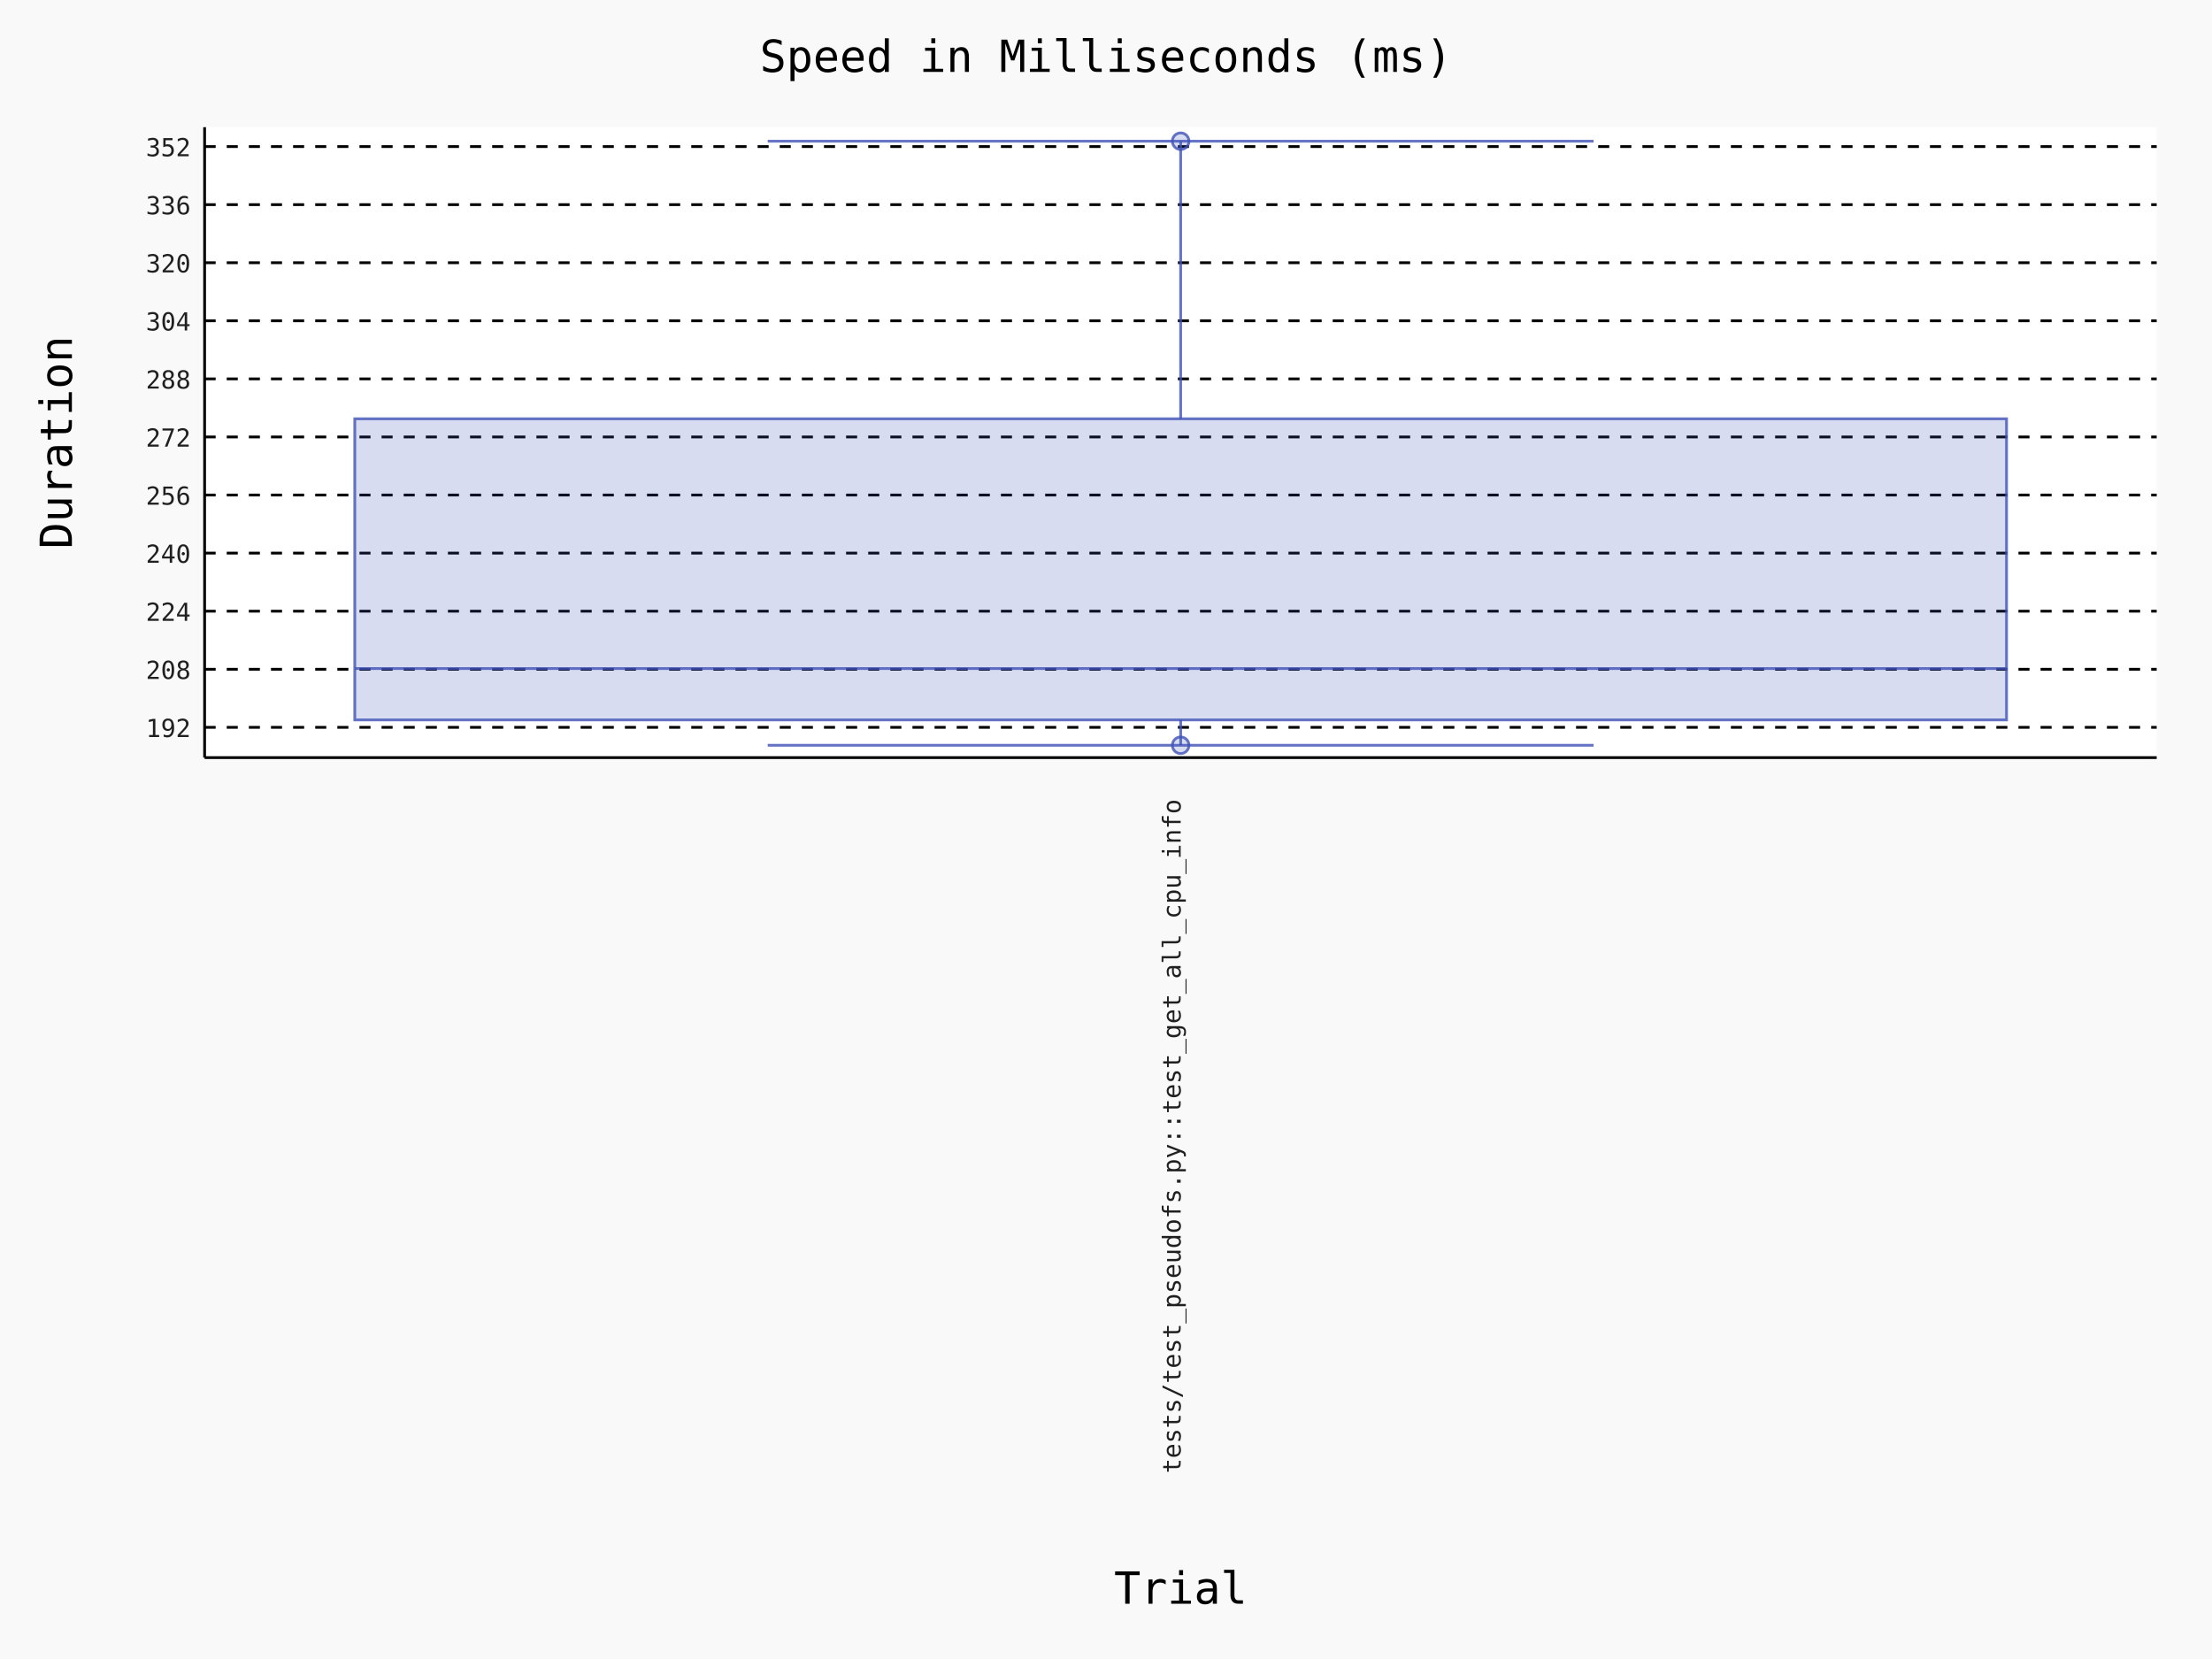
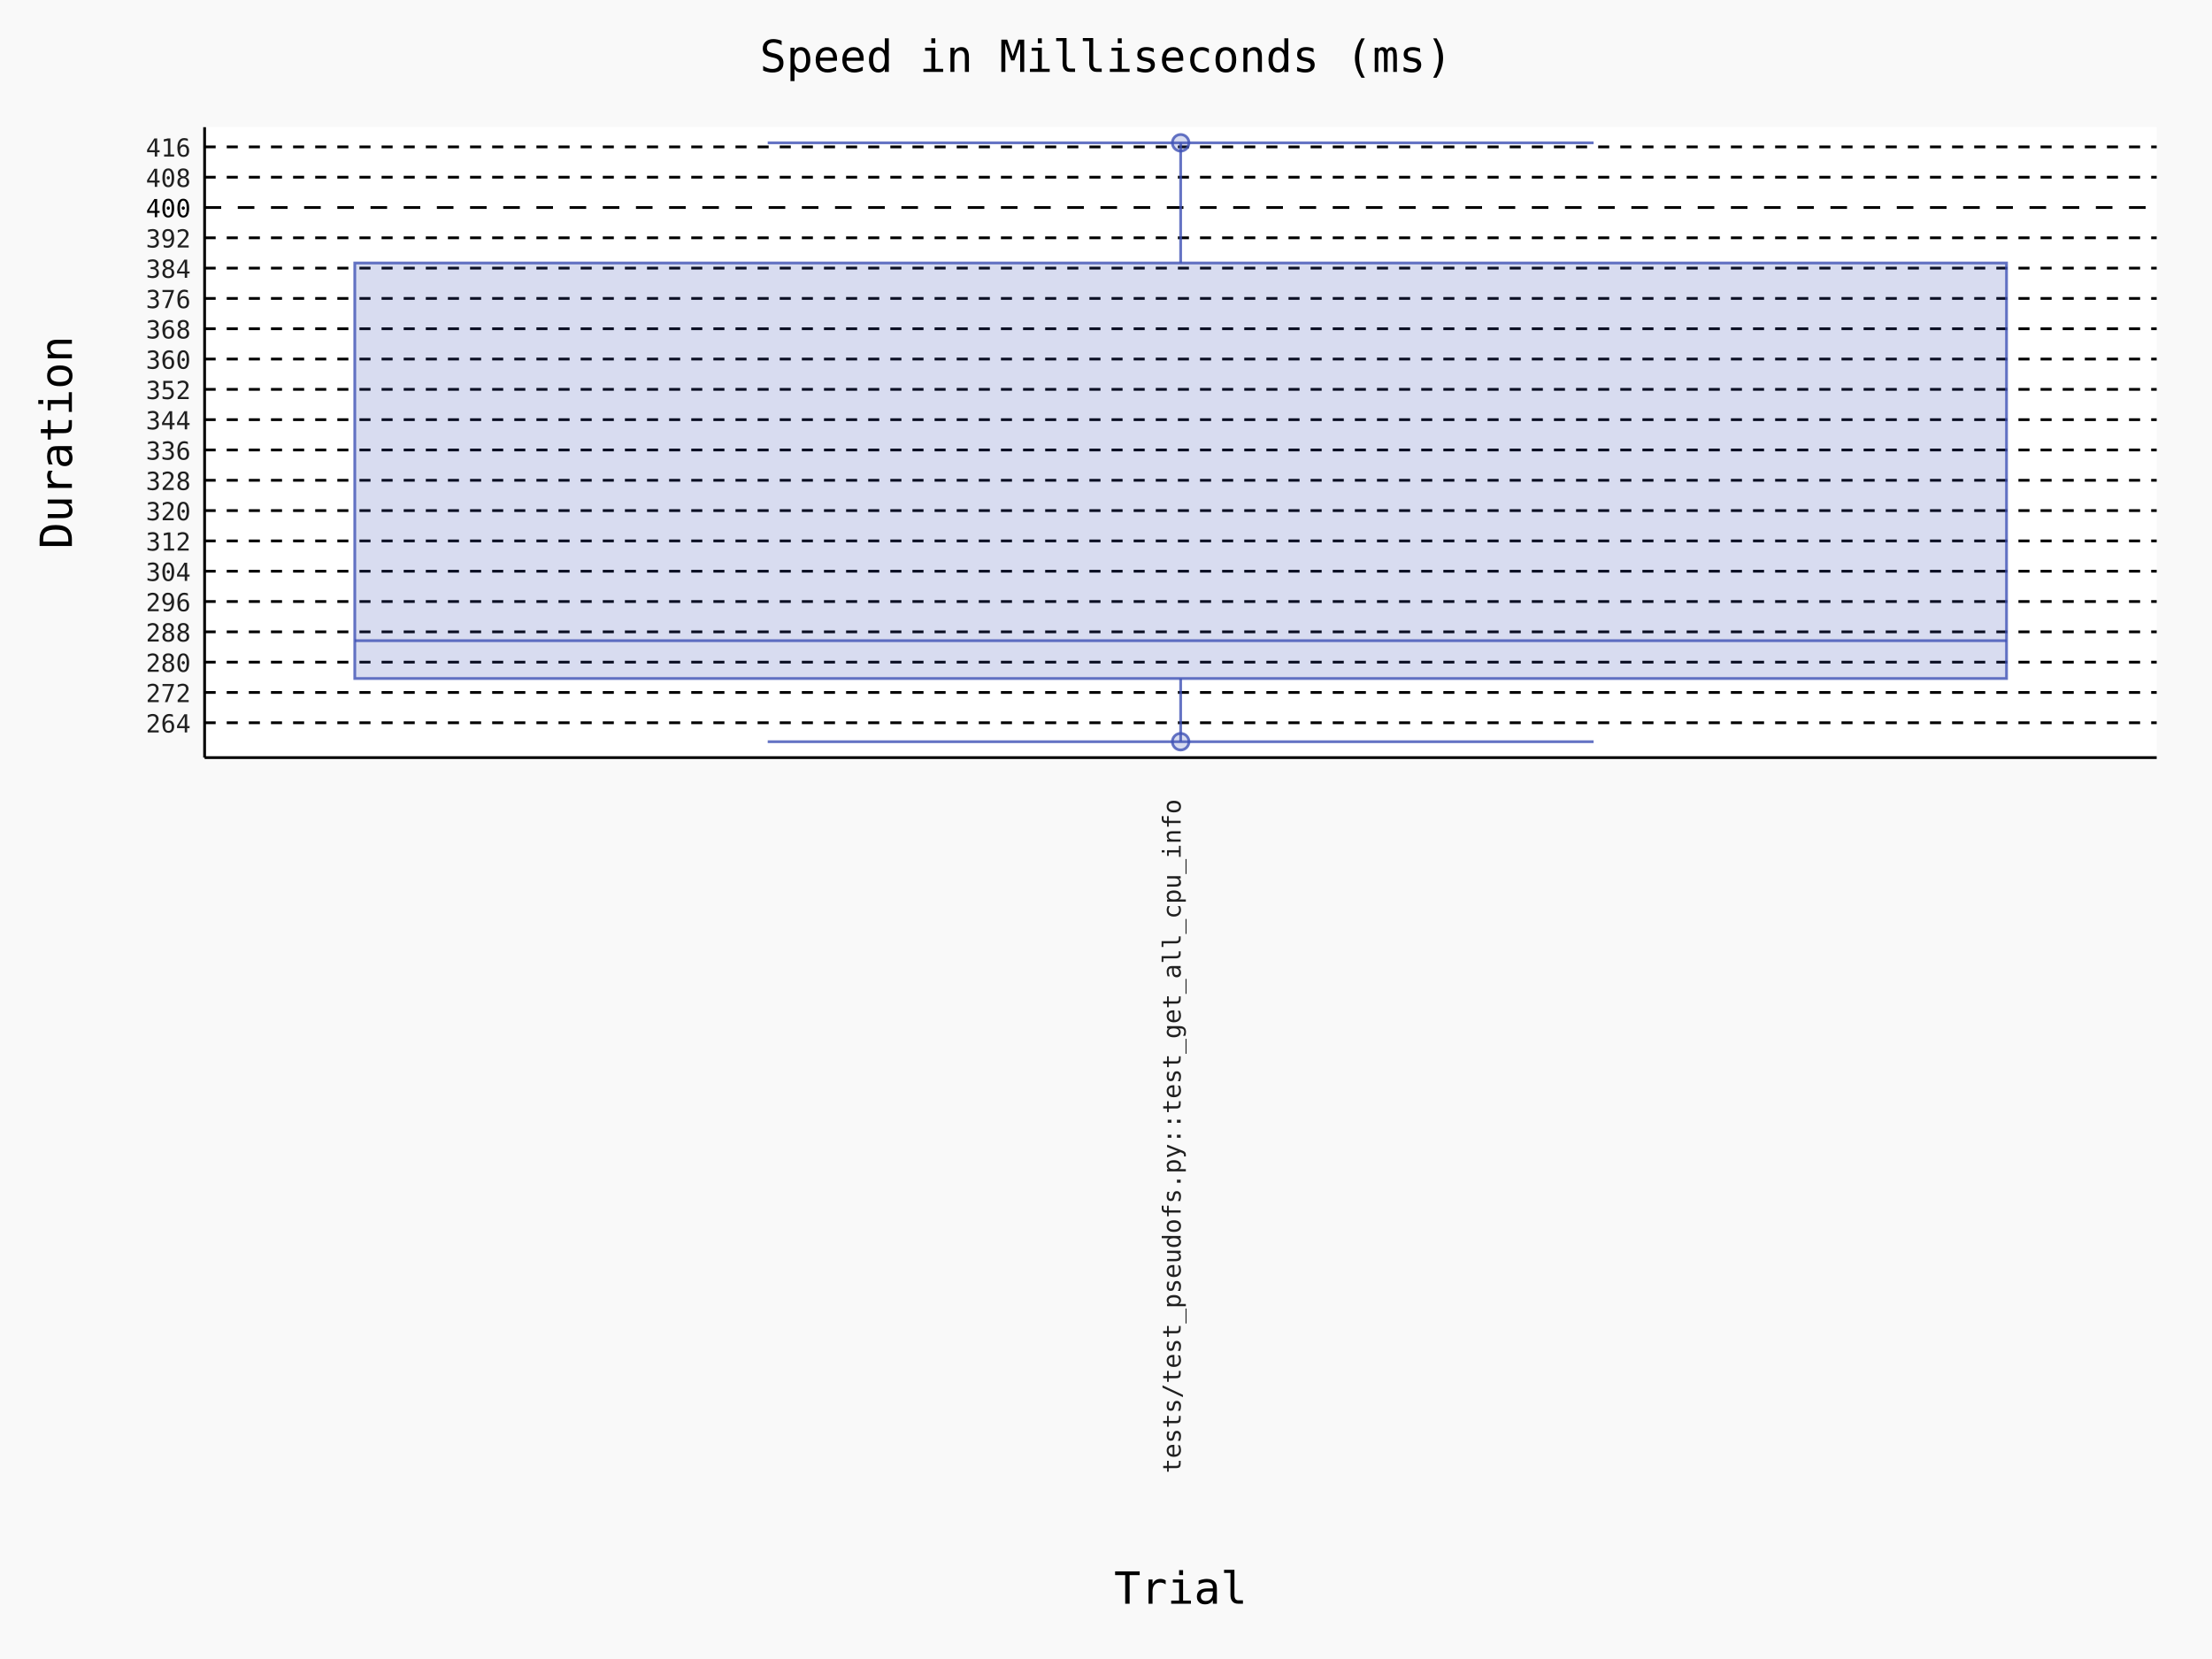
- <svg xmlns="http://www.w3.org/2000/svg" id="chart-79921fbe-befa-4023-b600-308aacb1b09a" class="pygal-chart" viewBox="0 0 800 600">
+ <svg xmlns="http://www.w3.org/2000/svg" id="chart-5697ae32-0a05-44c6-a3fc-eb62cd5f44ce" class="pygal-chart" viewBox="0 0 800 600">
  <defs>
-     <style type="text/css">#chart-79921fbe-befa-4023-b600-308aacb1b09a{-webkit-user-select:none;-webkit-font-smoothing:antialiased;font-family:Consolas,"Deja Vu Sans Mono","Bitstream Vera Sans Mono","Courier New",monospace}#chart-79921fbe-befa-4023-b600-308aacb1b09a .title{font-family:Consolas,"Deja Vu Sans Mono","Bitstream Vera Sans Mono","Courier New",monospace;font-size:16px}#chart-79921fbe-befa-4023-b600-308aacb1b09a .legends .legend text{font-family:Consolas,"Deja Vu Sans Mono","Bitstream Vera Sans Mono","Courier New",monospace;font-size:14px}#chart-79921fbe-befa-4023-b600-308aacb1b09a .axis text{font-family:Consolas,"Deja Vu Sans Mono","Bitstream Vera Sans Mono","Courier New",monospace;font-size:10px}#chart-79921fbe-befa-4023-b600-308aacb1b09a .axis text.major{font-family:Consolas,"Deja Vu Sans Mono","Bitstream Vera Sans Mono","Courier New",monospace;font-size:10px}#chart-79921fbe-befa-4023-b600-308aacb1b09a .text-overlay text.value{font-family:Consolas,"Deja Vu Sans Mono","Bitstream Vera Sans Mono","Courier New",monospace;font-size:16px}#chart-79921fbe-befa-4023-b600-308aacb1b09a .text-overlay text.label{font-family:Consolas,"Deja Vu Sans Mono","Bitstream Vera Sans Mono","Courier New",monospace;font-size:10px}#chart-79921fbe-befa-4023-b600-308aacb1b09a .tooltip{font-family:Consolas,"Deja Vu Sans Mono","Bitstream Vera Sans Mono","Courier New",monospace;font-size:14px}#chart-79921fbe-befa-4023-b600-308aacb1b09a text.no_data{font-family:Consolas,"Deja Vu Sans Mono","Bitstream Vera Sans Mono","Courier New",monospace;font-size:64px}
- #chart-79921fbe-befa-4023-b600-308aacb1b09a{background-color:rgba(249,249,249,1)}#chart-79921fbe-befa-4023-b600-308aacb1b09a path,#chart-79921fbe-befa-4023-b600-308aacb1b09a line,#chart-79921fbe-befa-4023-b600-308aacb1b09a rect,#chart-79921fbe-befa-4023-b600-308aacb1b09a circle{-webkit-transition:150ms;-moz-transition:150ms;transition:150ms}#chart-79921fbe-befa-4023-b600-308aacb1b09a .graph &gt; .background{fill:rgba(249,249,249,1)}#chart-79921fbe-befa-4023-b600-308aacb1b09a .plot &gt; .background{fill:rgba(255,255,255,1)}#chart-79921fbe-befa-4023-b600-308aacb1b09a .graph{fill:rgba(0,0,0,.87)}#chart-79921fbe-befa-4023-b600-308aacb1b09a text.no_data{fill:rgba(0,0,0,1)}#chart-79921fbe-befa-4023-b600-308aacb1b09a .title{fill:rgba(0,0,0,1)}#chart-79921fbe-befa-4023-b600-308aacb1b09a .legends .legend text{fill:rgba(0,0,0,.87)}#chart-79921fbe-befa-4023-b600-308aacb1b09a .legends .legend:hover text{fill:rgba(0,0,0,1)}#chart-79921fbe-befa-4023-b600-308aacb1b09a .axis .line{stroke:rgba(0,0,0,1)}#chart-79921fbe-befa-4023-b600-308aacb1b09a .axis .guide.line{stroke:rgba(0,0,0,.54)}#chart-79921fbe-befa-4023-b600-308aacb1b09a .axis .major.line{stroke:rgba(0,0,0,.87)}#chart-79921fbe-befa-4023-b600-308aacb1b09a .axis text.major{fill:rgba(0,0,0,1)}#chart-79921fbe-befa-4023-b600-308aacb1b09a .axis.y .guides:hover .guide.line,#chart-79921fbe-befa-4023-b600-308aacb1b09a .line-graph .axis.x .guides:hover .guide.line,#chart-79921fbe-befa-4023-b600-308aacb1b09a .stackedline-graph .axis.x .guides:hover .guide.line,#chart-79921fbe-befa-4023-b600-308aacb1b09a .xy-graph .axis.x .guides:hover .guide.line{stroke:rgba(0,0,0,1)}#chart-79921fbe-befa-4023-b600-308aacb1b09a .axis .guides:hover text{fill:rgba(0,0,0,1)}#chart-79921fbe-befa-4023-b600-308aacb1b09a .reactive{fill-opacity:.7;stroke-opacity:.8;stroke-width:1}#chart-79921fbe-befa-4023-b600-308aacb1b09a .ci{stroke:rgba(0,0,0,.87)}#chart-79921fbe-befa-4023-b600-308aacb1b09a .reactive.active,#chart-79921fbe-befa-4023-b600-308aacb1b09a .active .reactive{fill-opacity:.8;stroke-opacity:.9;stroke-width:4}#chart-79921fbe-befa-4023-b600-308aacb1b09a .ci .reactive.active{stroke-width:1.5}#chart-79921fbe-befa-4023-b600-308aacb1b09a .series text{fill:rgba(0,0,0,1)}#chart-79921fbe-befa-4023-b600-308aacb1b09a .tooltip rect{fill:rgba(255,255,255,1);stroke:rgba(0,0,0,1);-webkit-transition:opacity 150ms;-moz-transition:opacity 150ms;transition:opacity 150ms}#chart-79921fbe-befa-4023-b600-308aacb1b09a .tooltip .label{fill:rgba(0,0,0,.87)}#chart-79921fbe-befa-4023-b600-308aacb1b09a .tooltip .label{fill:rgba(0,0,0,.87)}#chart-79921fbe-befa-4023-b600-308aacb1b09a .tooltip .legend{font-size:.8em;fill:rgba(0,0,0,.54)}#chart-79921fbe-befa-4023-b600-308aacb1b09a .tooltip .x_label{font-size:.6em;fill:rgba(0,0,0,1)}#chart-79921fbe-befa-4023-b600-308aacb1b09a .tooltip .xlink{font-size:.5em;text-decoration:underline}#chart-79921fbe-befa-4023-b600-308aacb1b09a .tooltip .value{font-size:1.5em}#chart-79921fbe-befa-4023-b600-308aacb1b09a .bound{font-size:.5em}#chart-79921fbe-befa-4023-b600-308aacb1b09a .max-value{font-size:.75em;fill:rgba(0,0,0,.54)}#chart-79921fbe-befa-4023-b600-308aacb1b09a .map-element{fill:rgba(255,255,255,1);stroke:rgba(0,0,0,.54) !important}#chart-79921fbe-befa-4023-b600-308aacb1b09a .map-element .reactive{fill-opacity:inherit;stroke-opacity:inherit}#chart-79921fbe-befa-4023-b600-308aacb1b09a .color-0,#chart-79921fbe-befa-4023-b600-308aacb1b09a .color-0 a:visited{stroke:#3F51B5;fill:#3F51B5}#chart-79921fbe-befa-4023-b600-308aacb1b09a .text-overlay .color-0 text{fill:black}
- #chart-79921fbe-befa-4023-b600-308aacb1b09a text.no_data{text-anchor:middle}#chart-79921fbe-befa-4023-b600-308aacb1b09a .guide.line{fill:none}#chart-79921fbe-befa-4023-b600-308aacb1b09a .centered{text-anchor:middle}#chart-79921fbe-befa-4023-b600-308aacb1b09a .title{text-anchor:middle}#chart-79921fbe-befa-4023-b600-308aacb1b09a .legends .legend text{fill-opacity:1}#chart-79921fbe-befa-4023-b600-308aacb1b09a .axis.x text{text-anchor:middle}#chart-79921fbe-befa-4023-b600-308aacb1b09a .axis.x:not(.web) text[transform]{text-anchor:start}#chart-79921fbe-befa-4023-b600-308aacb1b09a .axis.x:not(.web) text[transform].backwards{text-anchor:end}#chart-79921fbe-befa-4023-b600-308aacb1b09a .axis.y text{text-anchor:end}#chart-79921fbe-befa-4023-b600-308aacb1b09a .axis.y text[transform].backwards{text-anchor:start}#chart-79921fbe-befa-4023-b600-308aacb1b09a .axis.y2 text{text-anchor:start}#chart-79921fbe-befa-4023-b600-308aacb1b09a .axis.y2 text[transform].backwards{text-anchor:end}#chart-79921fbe-befa-4023-b600-308aacb1b09a .axis .guide.line{stroke-dasharray:4,4;stroke:black}#chart-79921fbe-befa-4023-b600-308aacb1b09a .axis .major.guide.line{stroke-dasharray:6,6;stroke:black}#chart-79921fbe-befa-4023-b600-308aacb1b09a .horizontal .axis.y .guide.line,#chart-79921fbe-befa-4023-b600-308aacb1b09a .horizontal .axis.y2 .guide.line,#chart-79921fbe-befa-4023-b600-308aacb1b09a .vertical .axis.x .guide.line{opacity:0}#chart-79921fbe-befa-4023-b600-308aacb1b09a .horizontal .axis.always_show .guide.line,#chart-79921fbe-befa-4023-b600-308aacb1b09a .vertical .axis.always_show .guide.line{opacity:1 !important}#chart-79921fbe-befa-4023-b600-308aacb1b09a .axis.y .guides:hover .guide.line,#chart-79921fbe-befa-4023-b600-308aacb1b09a .axis.y2 .guides:hover .guide.line,#chart-79921fbe-befa-4023-b600-308aacb1b09a .axis.x .guides:hover .guide.line{opacity:1}#chart-79921fbe-befa-4023-b600-308aacb1b09a .axis .guides:hover text{opacity:1}#chart-79921fbe-befa-4023-b600-308aacb1b09a .nofill{fill:none}#chart-79921fbe-befa-4023-b600-308aacb1b09a .subtle-fill{fill-opacity:.2}#chart-79921fbe-befa-4023-b600-308aacb1b09a .dot{stroke-width:1px;fill-opacity:1;stroke-opacity:1}#chart-79921fbe-befa-4023-b600-308aacb1b09a .dot.active{stroke-width:5px}#chart-79921fbe-befa-4023-b600-308aacb1b09a .dot.negative{fill:transparent}#chart-79921fbe-befa-4023-b600-308aacb1b09a text,#chart-79921fbe-befa-4023-b600-308aacb1b09a tspan{stroke:none !important}#chart-79921fbe-befa-4023-b600-308aacb1b09a .series text.active{opacity:1}#chart-79921fbe-befa-4023-b600-308aacb1b09a .tooltip rect{fill-opacity:.95;stroke-width:.5}#chart-79921fbe-befa-4023-b600-308aacb1b09a .tooltip text{fill-opacity:1}#chart-79921fbe-befa-4023-b600-308aacb1b09a .showable{visibility:hidden}#chart-79921fbe-befa-4023-b600-308aacb1b09a .showable.shown{visibility:visible}#chart-79921fbe-befa-4023-b600-308aacb1b09a .gauge-background{fill:rgba(229,229,229,1);stroke:none}#chart-79921fbe-befa-4023-b600-308aacb1b09a .bg-lines{stroke:rgba(249,249,249,1);stroke-width:2px}
+     <style type="text/css">#chart-5697ae32-0a05-44c6-a3fc-eb62cd5f44ce{-webkit-user-select:none;-webkit-font-smoothing:antialiased;font-family:Consolas,"Deja Vu Sans Mono","Bitstream Vera Sans Mono","Courier New",monospace}#chart-5697ae32-0a05-44c6-a3fc-eb62cd5f44ce .title{font-family:Consolas,"Deja Vu Sans Mono","Bitstream Vera Sans Mono","Courier New",monospace;font-size:16px}#chart-5697ae32-0a05-44c6-a3fc-eb62cd5f44ce .legends .legend text{font-family:Consolas,"Deja Vu Sans Mono","Bitstream Vera Sans Mono","Courier New",monospace;font-size:14px}#chart-5697ae32-0a05-44c6-a3fc-eb62cd5f44ce .axis text{font-family:Consolas,"Deja Vu Sans Mono","Bitstream Vera Sans Mono","Courier New",monospace;font-size:10px}#chart-5697ae32-0a05-44c6-a3fc-eb62cd5f44ce .axis text.major{font-family:Consolas,"Deja Vu Sans Mono","Bitstream Vera Sans Mono","Courier New",monospace;font-size:10px}#chart-5697ae32-0a05-44c6-a3fc-eb62cd5f44ce .text-overlay text.value{font-family:Consolas,"Deja Vu Sans Mono","Bitstream Vera Sans Mono","Courier New",monospace;font-size:16px}#chart-5697ae32-0a05-44c6-a3fc-eb62cd5f44ce .text-overlay text.label{font-family:Consolas,"Deja Vu Sans Mono","Bitstream Vera Sans Mono","Courier New",monospace;font-size:10px}#chart-5697ae32-0a05-44c6-a3fc-eb62cd5f44ce .tooltip{font-family:Consolas,"Deja Vu Sans Mono","Bitstream Vera Sans Mono","Courier New",monospace;font-size:14px}#chart-5697ae32-0a05-44c6-a3fc-eb62cd5f44ce text.no_data{font-family:Consolas,"Deja Vu Sans Mono","Bitstream Vera Sans Mono","Courier New",monospace;font-size:64px}
+ #chart-5697ae32-0a05-44c6-a3fc-eb62cd5f44ce{background-color:rgba(249,249,249,1)}#chart-5697ae32-0a05-44c6-a3fc-eb62cd5f44ce path,#chart-5697ae32-0a05-44c6-a3fc-eb62cd5f44ce line,#chart-5697ae32-0a05-44c6-a3fc-eb62cd5f44ce rect,#chart-5697ae32-0a05-44c6-a3fc-eb62cd5f44ce circle{-webkit-transition:150ms;-moz-transition:150ms;transition:150ms}#chart-5697ae32-0a05-44c6-a3fc-eb62cd5f44ce .graph &gt; .background{fill:rgba(249,249,249,1)}#chart-5697ae32-0a05-44c6-a3fc-eb62cd5f44ce .plot &gt; .background{fill:rgba(255,255,255,1)}#chart-5697ae32-0a05-44c6-a3fc-eb62cd5f44ce .graph{fill:rgba(0,0,0,.87)}#chart-5697ae32-0a05-44c6-a3fc-eb62cd5f44ce text.no_data{fill:rgba(0,0,0,1)}#chart-5697ae32-0a05-44c6-a3fc-eb62cd5f44ce .title{fill:rgba(0,0,0,1)}#chart-5697ae32-0a05-44c6-a3fc-eb62cd5f44ce .legends .legend text{fill:rgba(0,0,0,.87)}#chart-5697ae32-0a05-44c6-a3fc-eb62cd5f44ce .legends .legend:hover text{fill:rgba(0,0,0,1)}#chart-5697ae32-0a05-44c6-a3fc-eb62cd5f44ce .axis .line{stroke:rgba(0,0,0,1)}#chart-5697ae32-0a05-44c6-a3fc-eb62cd5f44ce .axis .guide.line{stroke:rgba(0,0,0,.54)}#chart-5697ae32-0a05-44c6-a3fc-eb62cd5f44ce .axis .major.line{stroke:rgba(0,0,0,.87)}#chart-5697ae32-0a05-44c6-a3fc-eb62cd5f44ce .axis text.major{fill:rgba(0,0,0,1)}#chart-5697ae32-0a05-44c6-a3fc-eb62cd5f44ce .axis.y .guides:hover .guide.line,#chart-5697ae32-0a05-44c6-a3fc-eb62cd5f44ce .line-graph .axis.x .guides:hover .guide.line,#chart-5697ae32-0a05-44c6-a3fc-eb62cd5f44ce .stackedline-graph .axis.x .guides:hover .guide.line,#chart-5697ae32-0a05-44c6-a3fc-eb62cd5f44ce .xy-graph .axis.x .guides:hover .guide.line{stroke:rgba(0,0,0,1)}#chart-5697ae32-0a05-44c6-a3fc-eb62cd5f44ce .axis .guides:hover text{fill:rgba(0,0,0,1)}#chart-5697ae32-0a05-44c6-a3fc-eb62cd5f44ce .reactive{fill-opacity:.7;stroke-opacity:.8;stroke-width:1}#chart-5697ae32-0a05-44c6-a3fc-eb62cd5f44ce .ci{stroke:rgba(0,0,0,.87)}#chart-5697ae32-0a05-44c6-a3fc-eb62cd5f44ce .reactive.active,#chart-5697ae32-0a05-44c6-a3fc-eb62cd5f44ce .active .reactive{fill-opacity:.8;stroke-opacity:.9;stroke-width:4}#chart-5697ae32-0a05-44c6-a3fc-eb62cd5f44ce .ci .reactive.active{stroke-width:1.5}#chart-5697ae32-0a05-44c6-a3fc-eb62cd5f44ce .series text{fill:rgba(0,0,0,1)}#chart-5697ae32-0a05-44c6-a3fc-eb62cd5f44ce .tooltip rect{fill:rgba(255,255,255,1);stroke:rgba(0,0,0,1);-webkit-transition:opacity 150ms;-moz-transition:opacity 150ms;transition:opacity 150ms}#chart-5697ae32-0a05-44c6-a3fc-eb62cd5f44ce .tooltip .label{fill:rgba(0,0,0,.87)}#chart-5697ae32-0a05-44c6-a3fc-eb62cd5f44ce .tooltip .label{fill:rgba(0,0,0,.87)}#chart-5697ae32-0a05-44c6-a3fc-eb62cd5f44ce .tooltip .legend{font-size:.8em;fill:rgba(0,0,0,.54)}#chart-5697ae32-0a05-44c6-a3fc-eb62cd5f44ce .tooltip .x_label{font-size:.6em;fill:rgba(0,0,0,1)}#chart-5697ae32-0a05-44c6-a3fc-eb62cd5f44ce .tooltip .xlink{font-size:.5em;text-decoration:underline}#chart-5697ae32-0a05-44c6-a3fc-eb62cd5f44ce .tooltip .value{font-size:1.5em}#chart-5697ae32-0a05-44c6-a3fc-eb62cd5f44ce .bound{font-size:.5em}#chart-5697ae32-0a05-44c6-a3fc-eb62cd5f44ce .max-value{font-size:.75em;fill:rgba(0,0,0,.54)}#chart-5697ae32-0a05-44c6-a3fc-eb62cd5f44ce .map-element{fill:rgba(255,255,255,1);stroke:rgba(0,0,0,.54) !important}#chart-5697ae32-0a05-44c6-a3fc-eb62cd5f44ce .map-element .reactive{fill-opacity:inherit;stroke-opacity:inherit}#chart-5697ae32-0a05-44c6-a3fc-eb62cd5f44ce .color-0,#chart-5697ae32-0a05-44c6-a3fc-eb62cd5f44ce .color-0 a:visited{stroke:#3F51B5;fill:#3F51B5}#chart-5697ae32-0a05-44c6-a3fc-eb62cd5f44ce .text-overlay .color-0 text{fill:black}
+ #chart-5697ae32-0a05-44c6-a3fc-eb62cd5f44ce text.no_data{text-anchor:middle}#chart-5697ae32-0a05-44c6-a3fc-eb62cd5f44ce .guide.line{fill:none}#chart-5697ae32-0a05-44c6-a3fc-eb62cd5f44ce .centered{text-anchor:middle}#chart-5697ae32-0a05-44c6-a3fc-eb62cd5f44ce .title{text-anchor:middle}#chart-5697ae32-0a05-44c6-a3fc-eb62cd5f44ce .legends .legend text{fill-opacity:1}#chart-5697ae32-0a05-44c6-a3fc-eb62cd5f44ce .axis.x text{text-anchor:middle}#chart-5697ae32-0a05-44c6-a3fc-eb62cd5f44ce .axis.x:not(.web) text[transform]{text-anchor:start}#chart-5697ae32-0a05-44c6-a3fc-eb62cd5f44ce .axis.x:not(.web) text[transform].backwards{text-anchor:end}#chart-5697ae32-0a05-44c6-a3fc-eb62cd5f44ce .axis.y text{text-anchor:end}#chart-5697ae32-0a05-44c6-a3fc-eb62cd5f44ce .axis.y text[transform].backwards{text-anchor:start}#chart-5697ae32-0a05-44c6-a3fc-eb62cd5f44ce .axis.y2 text{text-anchor:start}#chart-5697ae32-0a05-44c6-a3fc-eb62cd5f44ce .axis.y2 text[transform].backwards{text-anchor:end}#chart-5697ae32-0a05-44c6-a3fc-eb62cd5f44ce .axis .guide.line{stroke-dasharray:4,4;stroke:black}#chart-5697ae32-0a05-44c6-a3fc-eb62cd5f44ce .axis .major.guide.line{stroke-dasharray:6,6;stroke:black}#chart-5697ae32-0a05-44c6-a3fc-eb62cd5f44ce .horizontal .axis.y .guide.line,#chart-5697ae32-0a05-44c6-a3fc-eb62cd5f44ce .horizontal .axis.y2 .guide.line,#chart-5697ae32-0a05-44c6-a3fc-eb62cd5f44ce .vertical .axis.x .guide.line{opacity:0}#chart-5697ae32-0a05-44c6-a3fc-eb62cd5f44ce .horizontal .axis.always_show .guide.line,#chart-5697ae32-0a05-44c6-a3fc-eb62cd5f44ce .vertical .axis.always_show .guide.line{opacity:1 !important}#chart-5697ae32-0a05-44c6-a3fc-eb62cd5f44ce .axis.y .guides:hover .guide.line,#chart-5697ae32-0a05-44c6-a3fc-eb62cd5f44ce .axis.y2 .guides:hover .guide.line,#chart-5697ae32-0a05-44c6-a3fc-eb62cd5f44ce .axis.x .guides:hover .guide.line{opacity:1}#chart-5697ae32-0a05-44c6-a3fc-eb62cd5f44ce .axis .guides:hover text{opacity:1}#chart-5697ae32-0a05-44c6-a3fc-eb62cd5f44ce .nofill{fill:none}#chart-5697ae32-0a05-44c6-a3fc-eb62cd5f44ce .subtle-fill{fill-opacity:.2}#chart-5697ae32-0a05-44c6-a3fc-eb62cd5f44ce .dot{stroke-width:1px;fill-opacity:1;stroke-opacity:1}#chart-5697ae32-0a05-44c6-a3fc-eb62cd5f44ce .dot.active{stroke-width:5px}#chart-5697ae32-0a05-44c6-a3fc-eb62cd5f44ce .dot.negative{fill:transparent}#chart-5697ae32-0a05-44c6-a3fc-eb62cd5f44ce text,#chart-5697ae32-0a05-44c6-a3fc-eb62cd5f44ce tspan{stroke:none !important}#chart-5697ae32-0a05-44c6-a3fc-eb62cd5f44ce .series text.active{opacity:1}#chart-5697ae32-0a05-44c6-a3fc-eb62cd5f44ce .tooltip rect{fill-opacity:.95;stroke-width:.5}#chart-5697ae32-0a05-44c6-a3fc-eb62cd5f44ce .tooltip text{fill-opacity:1}#chart-5697ae32-0a05-44c6-a3fc-eb62cd5f44ce .showable{visibility:hidden}#chart-5697ae32-0a05-44c6-a3fc-eb62cd5f44ce .showable.shown{visibility:visible}#chart-5697ae32-0a05-44c6-a3fc-eb62cd5f44ce .gauge-background{fill:rgba(229,229,229,1);stroke:none}#chart-5697ae32-0a05-44c6-a3fc-eb62cd5f44ce .bg-lines{stroke:rgba(249,249,249,1);stroke-width:2px}
.tooltip .value{font-size:1em !important}.axis text{font-size:9px !important}</style>
  </defs>
  <g class="graph custombox-graph vertical">
    <rect x="0" y="0" width="800" height="600" class="background" />
    <g transform="translate(74, 46)" class="plot">
      <rect x="0" y="0" width="706.0" height="228.0" class="background" />
      <g class="axis y always_show">
        <path d="M0 228 h706" class="line" />
        <g class="guides">
-           <path d="M0 217.052 h706" class="guide line" />
-           <text x="-5" y="220.552" class="">192</text>
+           <path d="M0 215.394 h706" class="guide line" />
+           <text x="-5" y="218.894" class="">264</text>
        </g>
        <g class="guides">
-           <path d="M0 196.047 h706" class="guide line" />
-           <text x="-5" y="199.547" class="">208</text>
+           <path d="M0 204.433 h706" class="guide line" />
+           <text x="-5" y="207.933" class="">272</text>
        </g>
        <g class="guides">
-           <path d="M0 175.043 h706" class="guide line" />
-           <text x="-5" y="178.543" class="">224</text>
+           <path d="M0 193.471 h706" class="guide line" />
+           <text x="-5" y="196.971" class="">280</text>
        </g>
        <g class="guides">
-           <path d="M0 154.039 h706" class="guide line" />
-           <text x="-5" y="157.539" class="">240</text>
+           <path d="M0 182.51 h706" class="guide line" />
+           <text x="-5" y="186.01" class="">288</text>
        </g>
        <g class="guides">
-           <path d="M0 133.035 h706" class="guide line" />
-           <text x="-5" y="136.535" class="">256</text>
+           <path d="M0 171.548 h706" class="guide line" />
+           <text x="-5" y="175.048" class="">296</text>
        </g>
        <g class="guides">
-           <path d="M0 112.031 h706" class="guide line" />
-           <text x="-5" y="115.531" class="">272</text>
+           <path d="M0 160.587 h706" class="guide line" />
+           <text x="-5" y="164.087" class="">304</text>
        </g>
        <g class="guides">
-           <path d="M0 91.027 h706" class="guide line" />
-           <text x="-5" y="94.527" class="">288</text>
+           <path d="M0 149.625 h706" class="guide line" />
+           <text x="-5" y="153.125" class="">312</text>
        </g>
        <g class="guides">
-           <path d="M0 70.023 h706" class="guide line" />
-           <text x="-5" y="73.523" class="">304</text>
+           <path d="M0 138.663 h706" class="guide line" />
+           <text x="-5" y="142.163" class="">320</text>
        </g>
        <g class="guides">
-           <path d="M0 49.018 h706" class="guide line" />
-           <text x="-5" y="52.518" class="">320</text>
+           <path d="M0 127.702 h706" class="guide line" />
+           <text x="-5" y="131.202" class="">328</text>
        </g>
        <g class="guides">
-           <path d="M0 28.014 h706" class="guide line" />
-           <text x="-5" y="31.514" class="">336</text>
+           <path d="M0 116.74 h706" class="guide line" />
+           <text x="-5" y="120.24" class="">336</text>
        </g>
        <g class="guides">
-           <path d="M0 7.01 h706" class="guide line" />
-           <text x="-5" y="10.51" class="">352</text>
+           <path d="M0 105.779 h706" class="guide line" />
+           <text x="-5" y="109.279" class="">344</text>
+         </g>
+         <g class="guides">
+           <path d="M0 94.817 h706" class="guide line" />
+           <text x="-5" y="98.317" class="">352</text>
+         </g>
+         <g class="guides">
+           <path d="M0 83.856 h706" class="guide line" />
+           <text x="-5" y="87.356" class="">360</text>
+         </g>
+         <g class="guides">
+           <path d="M0 72.894 h706" class="guide line" />
+           <text x="-5" y="76.394" class="">368</text>
+         </g>
+         <g class="guides">
+           <path d="M0 61.933 h706" class="guide line" />
+           <text x="-5" y="65.433" class="">376</text>
+         </g>
+         <g class="guides">
+           <path d="M0 50.971 h706" class="guide line" />
+           <text x="-5" y="54.471" class="">384</text>
+         </g>
+         <g class="guides">
+           <path d="M0 40.01 h706" class="guide line" />
+           <text x="-5" y="43.51" class="">392</text>
+         </g>
+         <g class="guides">
+           <path d="M0 29.048 h706" class="major guide line" />
+           <text x="-5" y="32.548" class="major">400</text>
+         </g>
+         <g class="guides">
+           <path d="M0 18.087 h706" class="guide line" />
+           <text x="-5" y="21.587" class="">408</text>
+         </g>
+         <g class="guides">
+           <path d="M0 7.125 h706" class="guide line" />
+           <text x="-5" y="10.625" class="">416</text>
        </g>
      </g>
      <g class="axis x">
        <path d="M0 0 v228" class="line" />
        <g class="guides">
          <path d="M353 0 v228" class="guide line" />
          <text x="353.0" y="243.0" class="backwards" transform="rotate(270 353 243)">tests/test_pseudofs.py::test_get_all_cpu_info</text>
        </g>
      </g>
      <g class="series serie-0 color-0">
        <g class="boxes">
          <g class="box">
-             <path stroke-width="3" d="M203.654 223.538 L502.346 223.538" class="reactive tooltip-trigger" />
-             <path stroke-width="3" d="M54.308 195.789 L651.692 195.789" class="reactive tooltip-trigger" />
-             <path stroke-width="3" d="M203.654 5.069 L502.346 5.069" class="reactive tooltip-trigger" />
-             <path stroke-width="2" d="M353 223.538 L353 214.365" class="reactive tooltip-trigger" />
-             <path stroke-width="2" d="M353 5.069 L353 105.46" class="reactive tooltip-trigger" />
-             <rect x="54.308" y="105.46" height="108.905" width="597.385" class="subtle-fill reactive tooltip-trigger" />
-             <circle cx="353.0" cy="223.538" r="3" class="subtle-fill reactive tooltip-trigger" />
-             <circle cx="353.0" cy="5.069" r="3" class="subtle-fill reactive tooltip-trigger" />
+             <path stroke-width="3" d="M203.654 222.248 L502.346 222.248" class="reactive tooltip-trigger" />
+             <path stroke-width="3" d="M54.308 185.707 L651.692 185.707" class="reactive tooltip-trigger" />
+             <path stroke-width="3" d="M203.654 5.651 L502.346 5.651" class="reactive tooltip-trigger" />
+             <path stroke-width="2" d="M353 222.248 L353 199.393" class="reactive tooltip-trigger" />
+             <path stroke-width="2" d="M353 5.651 L353 49.118" class="reactive tooltip-trigger" />
+             <rect x="54.308" y="49.118" height="150.274" width="597.385" class="subtle-fill reactive tooltip-trigger" />
+             <circle cx="353.0" cy="222.248" r="3" class="subtle-fill reactive tooltip-trigger" />
+             <circle cx="353.0" cy="5.651" r="3" class="subtle-fill reactive tooltip-trigger" />
          </g>
        </g>
      </g>
    </g>
    <g class="titles">
      <text x="400.0" y="26" class="title plot_title">Speed in Milliseconds (ms)</text>
      <text x="427.0" y="580.0" class="title">Trial</text>
      <text x="0" y="186.0" class="title" transform="rotate(-90 0 160)">Duration</text>
    </g>
    <g transform="translate(74, 46)" class="plot overlay">
      <g class="series serie-0 color-0" />
    </g>
    <g transform="translate(74, 46)" class="plot text-overlay">
      <g class="series serie-0 color-0" />
    </g>
    <g transform="translate(74, 46)" class="plot tooltip-overlay">
      <g transform="translate(0 0)" style="opacity: 0" class="tooltip">
        <rect rx="0" ry="0" width="0" height="0" class="tooltip-box" />
        <g class="text" />
      </g>
    </g>
  </g>
</svg>
